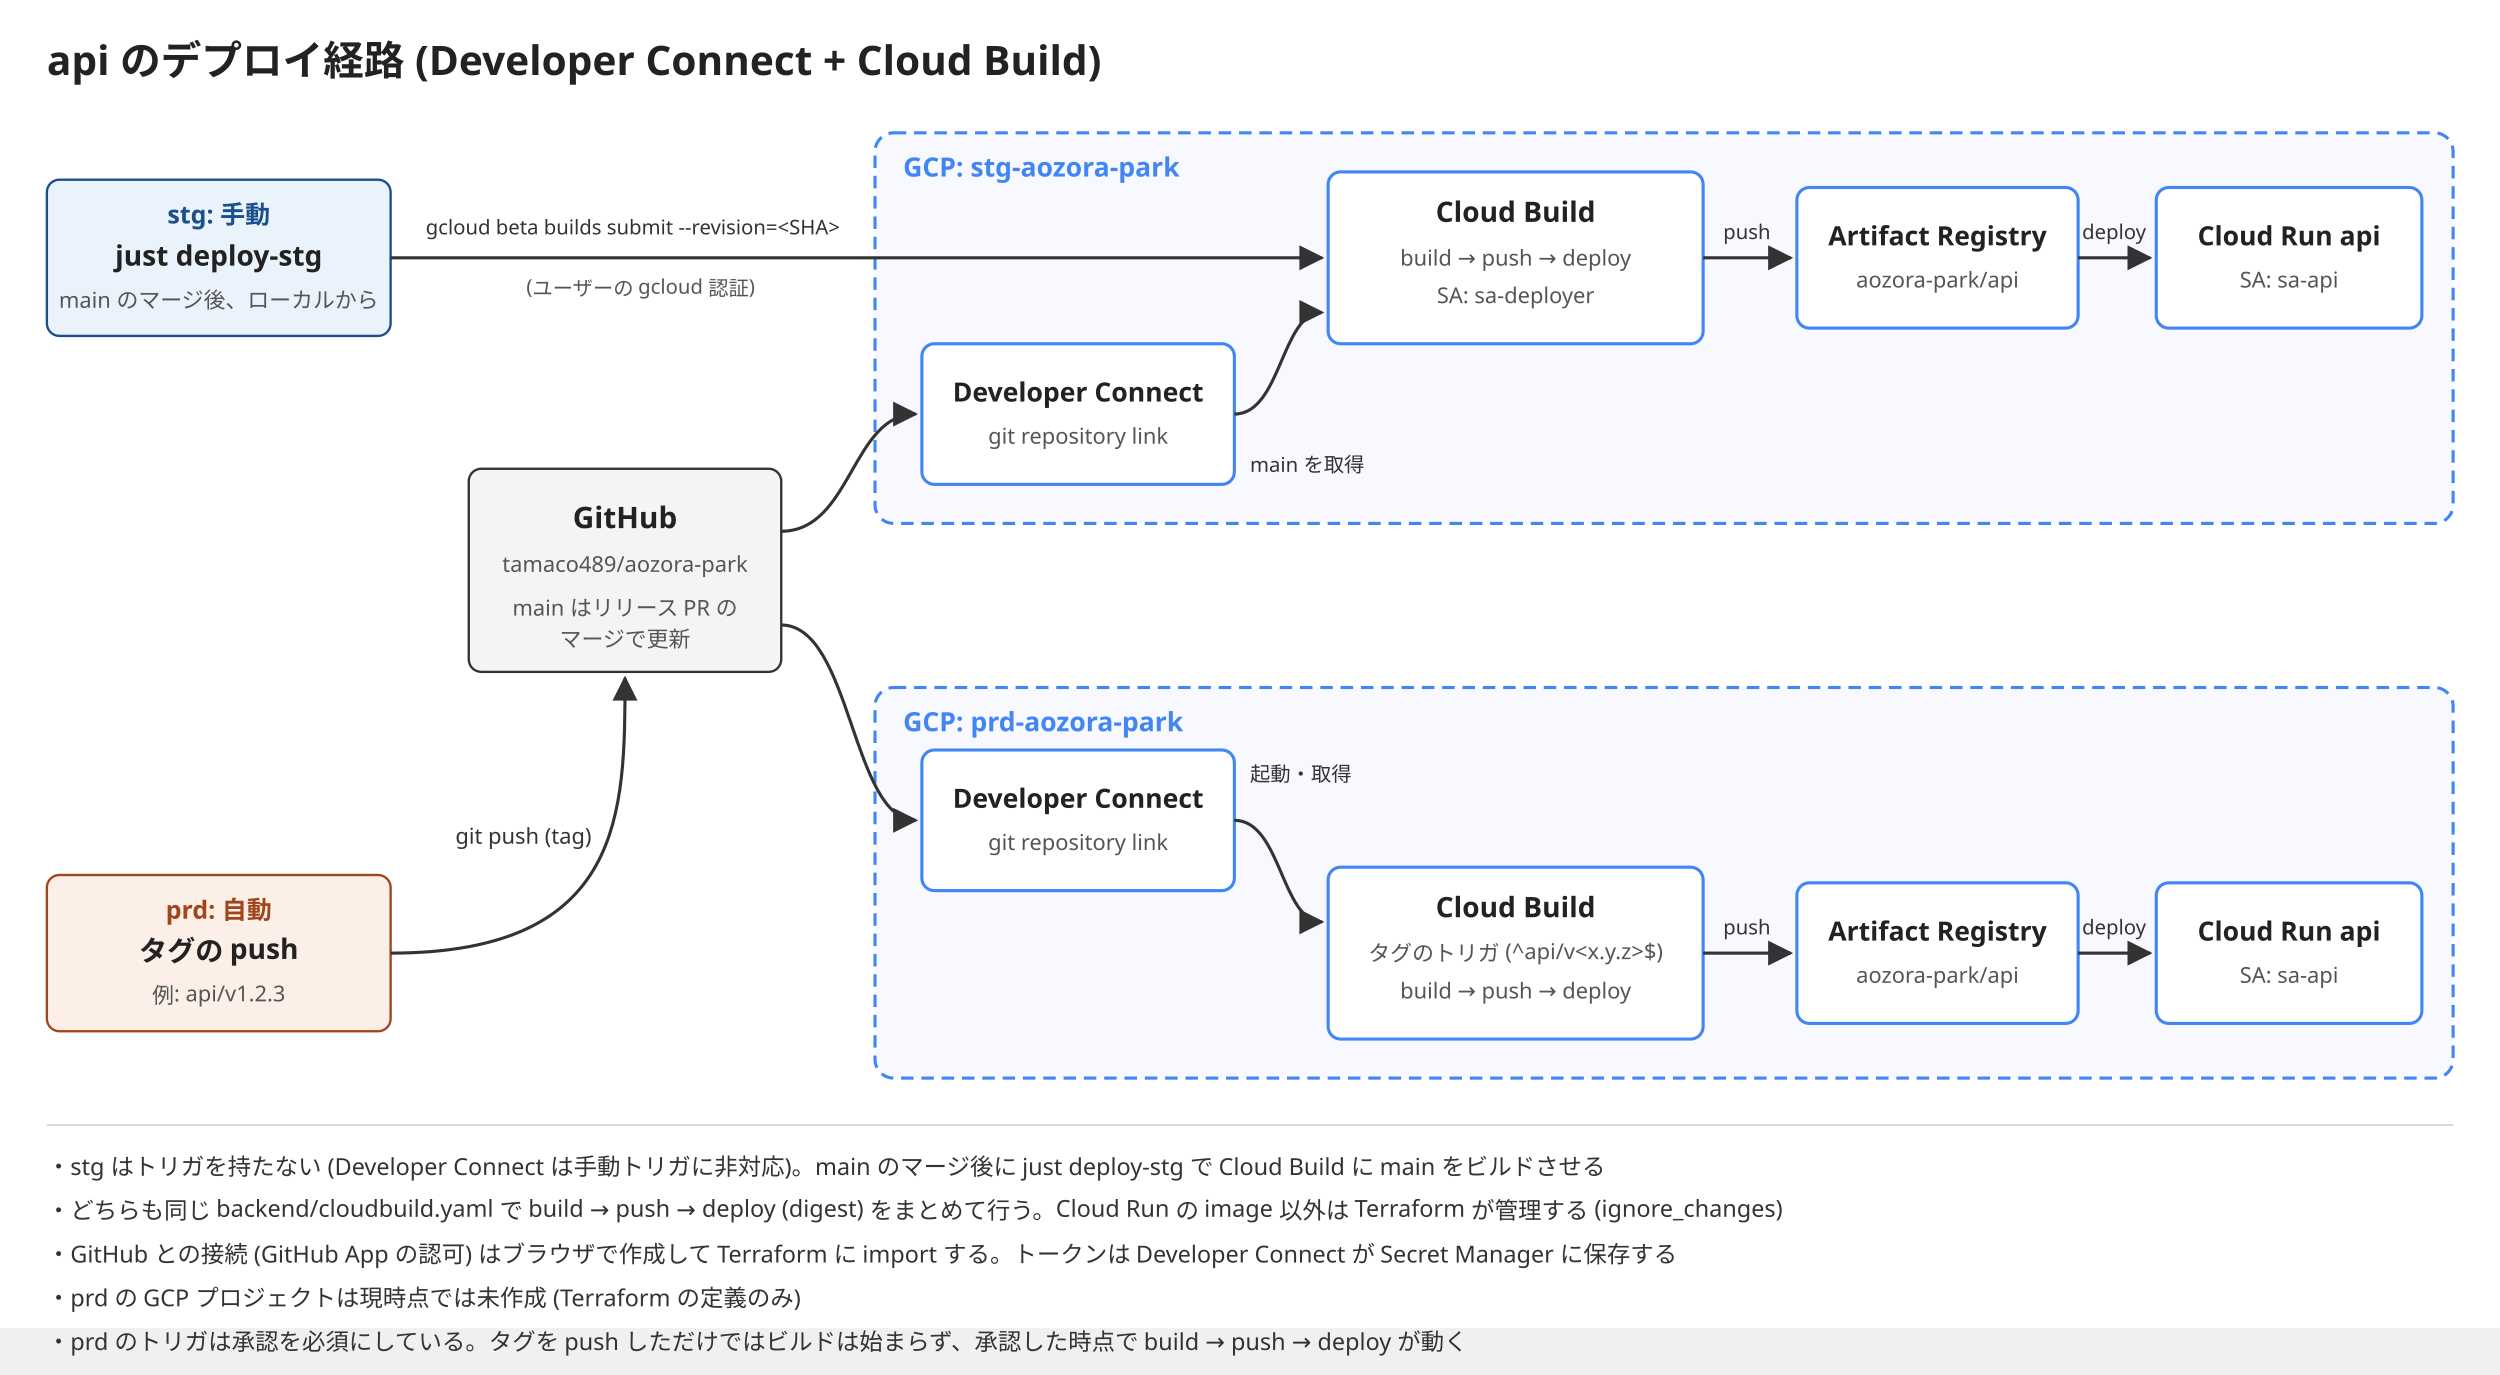
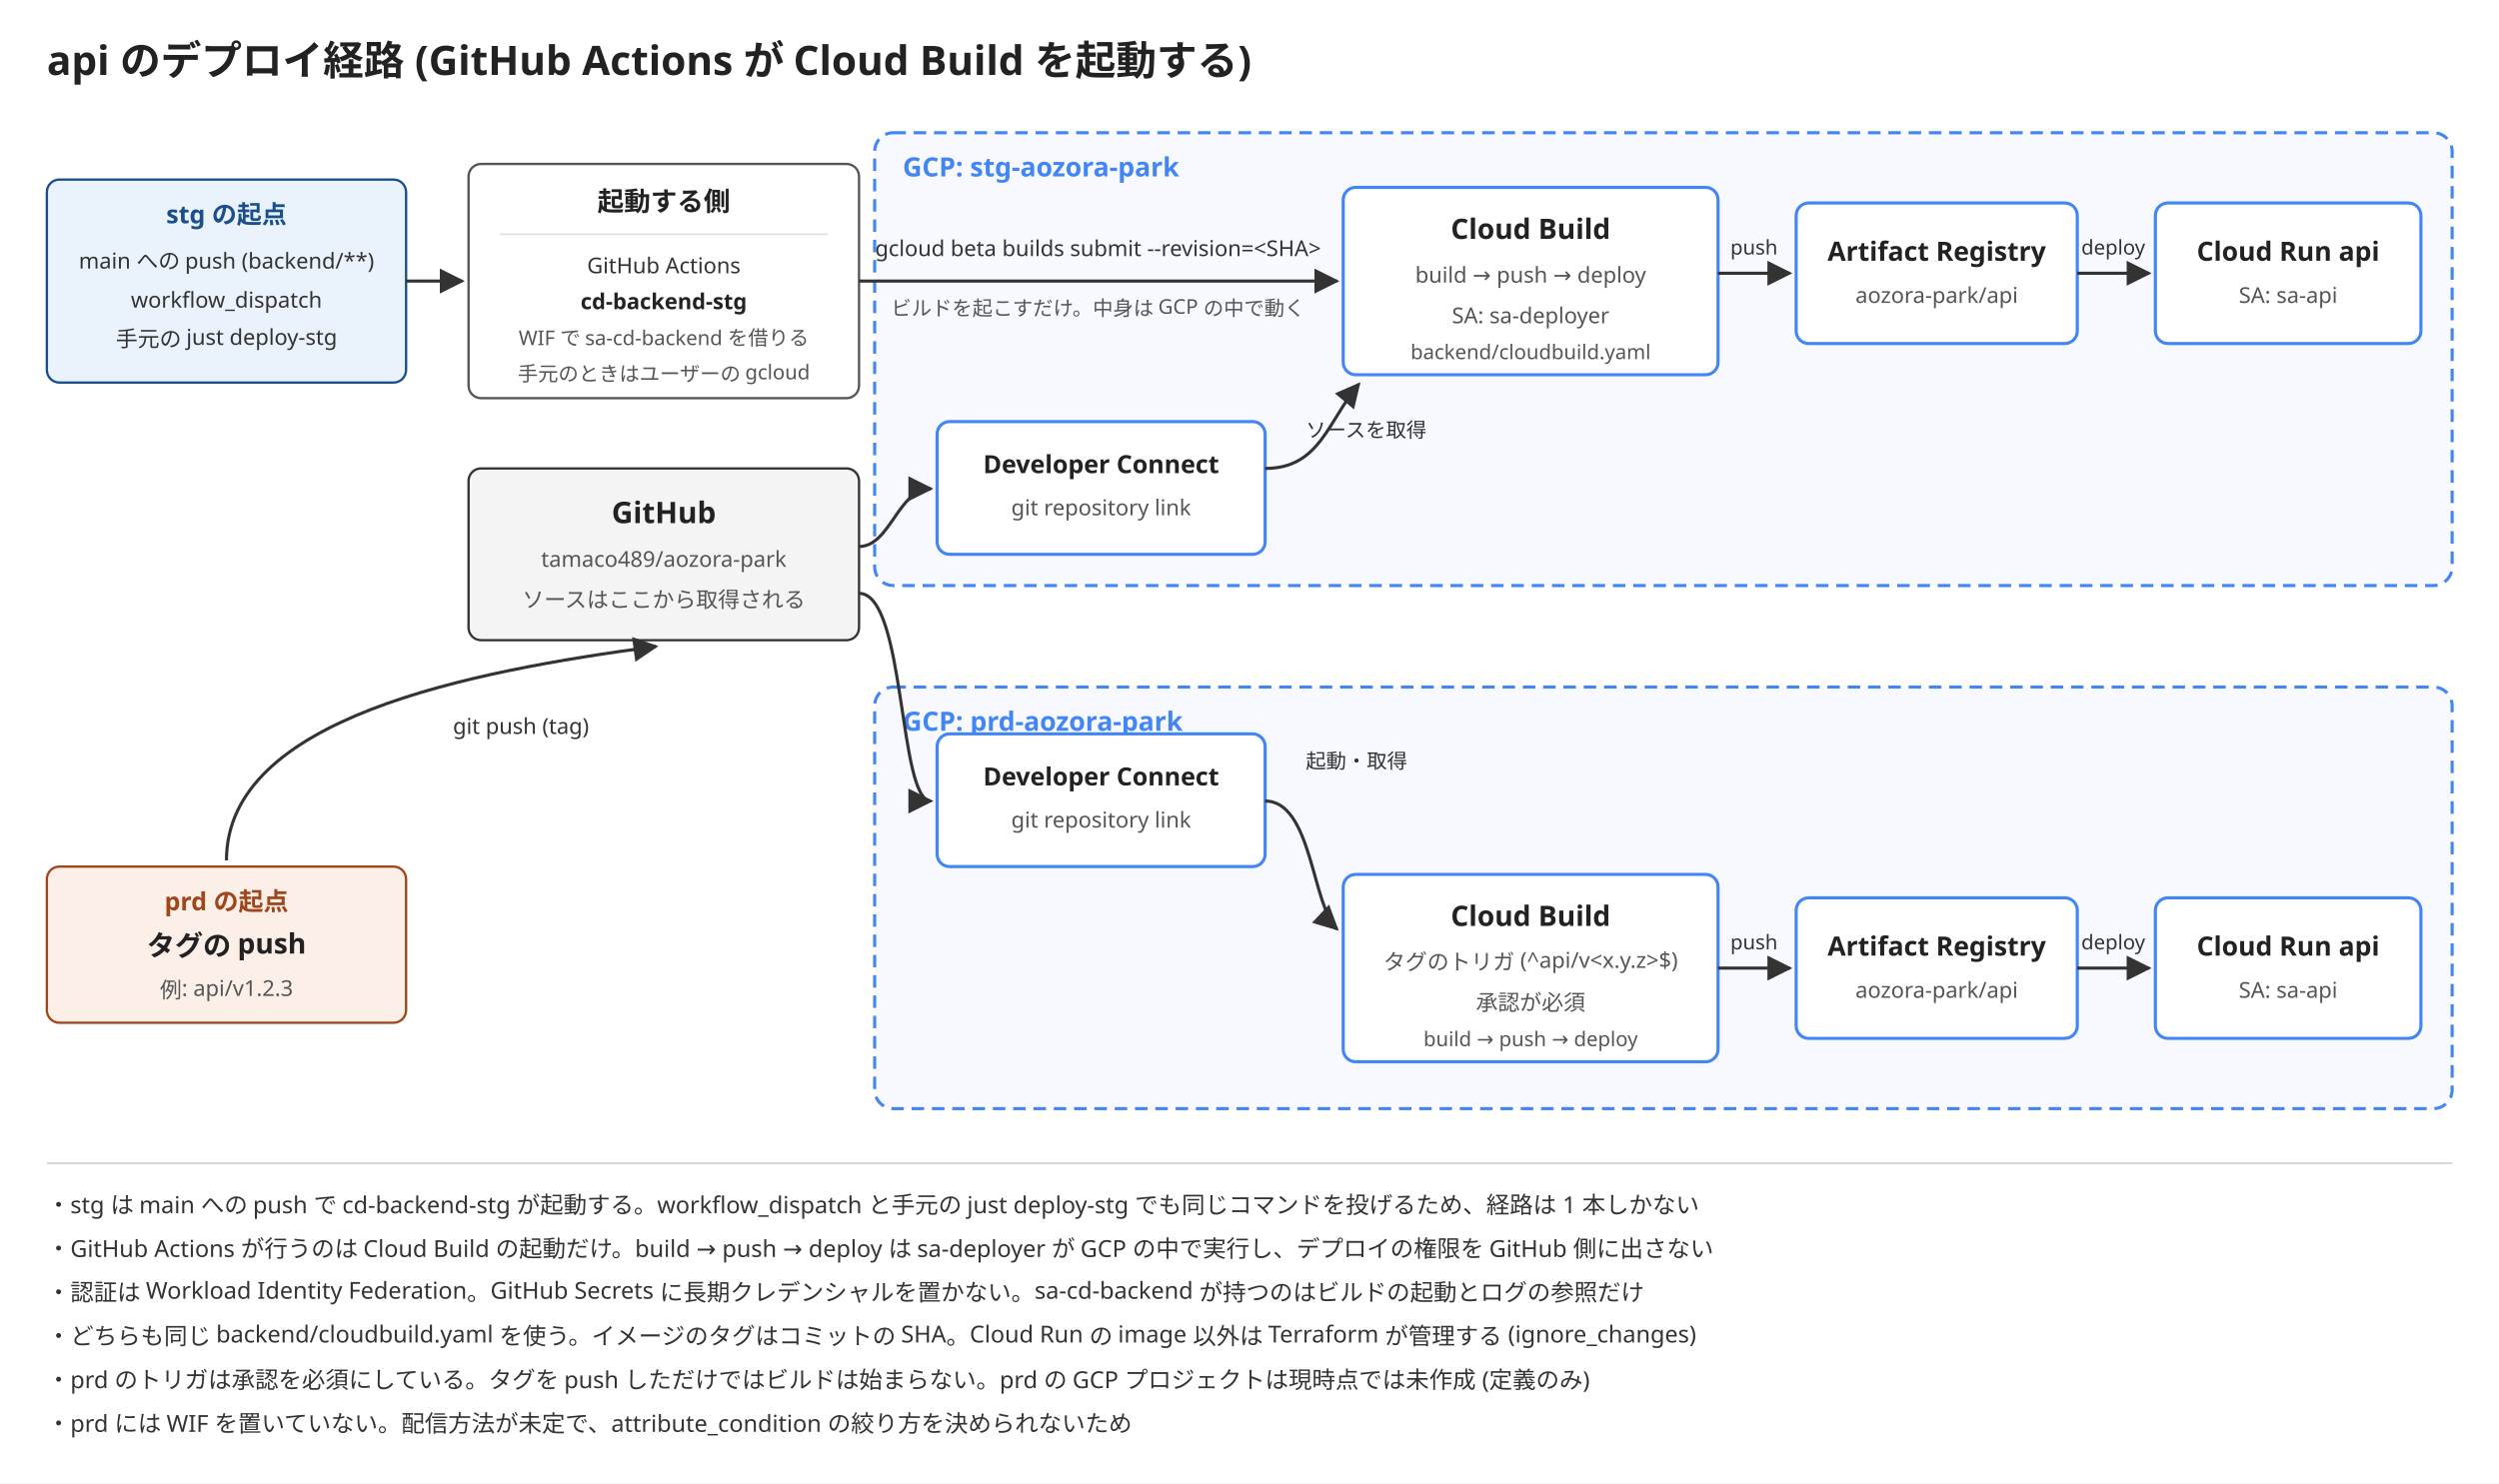
- <svg xmlns="http://www.w3.org/2000/svg" width="1600" height="880" viewBox="0 0 1600 880" font-family="'Hiragino Sans', 'Hiragino Kaku Gothic ProN', 'Noto Sans JP', sans-serif">
+ <svg xmlns="http://www.w3.org/2000/svg" width="1600" height="950" viewBox="0 0 1600 950" font-family="'Hiragino Sans', 'Hiragino Kaku Gothic ProN', 'Noto Sans JP', sans-serif">
  <defs>
    <marker id="arrow" viewBox="0 0 10 10" refX="9" refY="5" markerWidth="8" markerHeight="8" orient="auto-start-reverse">
      <path d="M 0 0 L 10 5 L 0 10 z" fill="#333" />
    </marker>
  </defs>
-   <rect width="1600" height="850" fill="#ffffff" />
-   <text x="30" y="48" font-size="26" font-weight="bold" fill="#222">api のデプロイ経路 (Developer Connect + Cloud Build)</text>
-   <rect x="560" y="85" width="1010" height="250" rx="12" fill="#f7f9ff" stroke="#4285f4" stroke-width="2" stroke-dasharray="8 5" />
+   <rect width="1600" height="950" fill="#ffffff" />
+   <text x="30" y="48" font-size="26" font-weight="bold" fill="#222">api のデプロイ経路 (GitHub Actions が Cloud Build を起動する)</text>
+   <rect x="560" y="85" width="1010" height="290" rx="12" fill="#f7f9ff" stroke="#4285f4" stroke-width="2" stroke-dasharray="8 5" />
  <text x="578" y="113" font-size="17" font-weight="bold" fill="#4285f4">GCP: stg-aozora-park</text>
-   <rect x="560" y="440" width="1010" height="250" rx="12" fill="#f7f9ff" stroke="#4285f4" stroke-width="2" stroke-dasharray="8 5" />
+   <rect x="560" y="440" width="1010" height="270" rx="12" fill="#f7f9ff" stroke="#4285f4" stroke-width="2" stroke-dasharray="8 5" />
  <text x="578" y="468" font-size="17" font-weight="bold" fill="#4285f4">GCP: prd-aozora-park</text>
-   <rect x="30" y="115" width="220" height="100" rx="8" fill="#eaf2fb" stroke="#1a4f8b" stroke-width="1.5" />
-   <text x="140" y="143" font-size="16" font-weight="bold" text-anchor="middle" fill="#1a4f8b">stg: 手動</text>
-   <text x="140" y="170" font-size="18" font-weight="bold" text-anchor="middle" fill="#222">just deploy-stg</text>
-   <text x="140" y="197" font-size="14" text-anchor="middle" fill="#555">main のマージ後、ローカルから</text>
-   <rect x="30" y="560" width="220" height="100" rx="8" fill="#fcefe8" stroke="#a0461b" stroke-width="1.5" />
-   <text x="140" y="588" font-size="16" font-weight="bold" text-anchor="middle" fill="#a0461b">prd: 自動</text>
-   <text x="140" y="615" font-size="18" font-weight="bold" text-anchor="middle" fill="#222">タグの push</text>
-   <text x="140" y="642" font-size="14" text-anchor="middle" fill="#555">例: api/v1.2.3</text>
-   <rect x="300" y="300" width="200" height="130" rx="8" fill="#f4f4f4" stroke="#333" stroke-width="1.5" />
-   <text x="400" y="338" font-size="19" font-weight="bold" text-anchor="middle" fill="#222">GitHub</text>
-   <text x="400" y="366" font-size="14" text-anchor="middle" fill="#555">tamaco489/aozora-park</text>
-   <text x="400" y="394" font-size="14" text-anchor="middle" fill="#555">main はリリース PR の</text>
-   <text x="400" y="414" font-size="14" text-anchor="middle" fill="#555">マージで更新</text>
-   <rect x="590" y="220" width="200" height="90" rx="8" fill="#fff" stroke="#4285f4" stroke-width="2" />
-   <text x="690" y="257" font-size="17" font-weight="bold" text-anchor="middle" fill="#222">Developer Connect</text>
-   <text x="690" y="284" font-size="14" text-anchor="middle" fill="#555">git repository link</text>
-   <rect x="850" y="110" width="240" height="110" rx="8" fill="#fff" stroke="#4285f4" stroke-width="2" />
-   <text x="970" y="142" font-size="18" font-weight="bold" text-anchor="middle" fill="#222">Cloud Build</text>
-   <text x="970" y="170" font-size="14" text-anchor="middle" fill="#555">build → push → deploy</text>
-   <text x="970" y="194" font-size="14" text-anchor="middle" fill="#555">SA: sa-deployer</text>
-   <rect x="1150" y="120" width="180" height="90" rx="8" fill="#fff" stroke="#4285f4" stroke-width="2" />
-   <text x="1240" y="157" font-size="17" font-weight="bold" text-anchor="middle" fill="#222">Artifact Registry</text>
-   <text x="1240" y="184" font-size="14" text-anchor="middle" fill="#555">aozora-park/api</text>
-   <rect x="1380" y="120" width="170" height="90" rx="8" fill="#fff" stroke="#4285f4" stroke-width="2" />
-   <text x="1465" y="157" font-size="17" font-weight="bold" text-anchor="middle" fill="#222">Cloud Run api</text>
-   <text x="1465" y="184" font-size="14" text-anchor="middle" fill="#555">SA: sa-api</text>
-   <rect x="590" y="480" width="200" height="90" rx="8" fill="#fff" stroke="#4285f4" stroke-width="2" />
-   <text x="690" y="517" font-size="17" font-weight="bold" text-anchor="middle" fill="#222">Developer Connect</text>
-   <text x="690" y="544" font-size="14" text-anchor="middle" fill="#555">git repository link</text>
-   <rect x="850" y="555" width="240" height="110" rx="8" fill="#fff" stroke="#4285f4" stroke-width="2" />
-   <text x="970" y="587" font-size="18" font-weight="bold" text-anchor="middle" fill="#222">Cloud Build</text>
-   <text x="970" y="615" font-size="14" text-anchor="middle" fill="#555">タグのトリガ (^api/v&lt;x.y.z&gt;$)</text>
-   <text x="970" y="639" font-size="14" text-anchor="middle" fill="#555">build → push → deploy</text>
-   <rect x="1150" y="565" width="180" height="90" rx="8" fill="#fff" stroke="#4285f4" stroke-width="2" />
-   <text x="1240" y="602" font-size="17" font-weight="bold" text-anchor="middle" fill="#222">Artifact Registry</text>
-   <text x="1240" y="629" font-size="14" text-anchor="middle" fill="#555">aozora-park/api</text>
-   <rect x="1380" y="565" width="170" height="90" rx="8" fill="#fff" stroke="#4285f4" stroke-width="2" />
-   <text x="1465" y="602" font-size="17" font-weight="bold" text-anchor="middle" fill="#222">Cloud Run api</text>
-   <text x="1465" y="629" font-size="14" text-anchor="middle" fill="#555">SA: sa-api</text>
+   <rect x="30" y="115" width="230" height="130" rx="8" fill="#eaf2fb" stroke="#1a4f8b" stroke-width="1.5" />
+   <text x="145" y="143" font-size="16" font-weight="bold" text-anchor="middle" fill="#1a4f8b">stg の起点</text>
+   <text x="145" y="172" font-size="14" text-anchor="middle" fill="#333">main への push (backend/**)</text>
+   <text x="145" y="197" font-size="14" text-anchor="middle" fill="#333">workflow_dispatch</text>
+   <text x="145" y="222" font-size="14" text-anchor="middle" fill="#333">手元の just deploy-stg</text>
+   <rect x="300" y="105" width="250" height="150" rx="8" fill="#fff" stroke="#555" stroke-width="1.5" />
+   <text x="425" y="135" font-size="17" font-weight="bold" text-anchor="middle" fill="#222">起動する側</text>
+   <line x1="320" y1="150" x2="530" y2="150" stroke="#ddd" stroke-width="1" />
+   <text x="425" y="175" font-size="14" text-anchor="middle" fill="#333">GitHub Actions</text>
+   <text x="425" y="198" font-size="14" font-weight="bold" text-anchor="middle" fill="#222">cd-backend-stg</text>
+   <text x="425" y="221" font-size="13" text-anchor="middle" fill="#555">WIF で sa-cd-backend を借りる</text>
+   <text x="425" y="244" font-size="13" text-anchor="middle" fill="#555">手元のときはユーザーの gcloud</text>
+   <rect x="300" y="300" width="250" height="110" rx="8" fill="#f4f4f4" stroke="#333" stroke-width="1.5" />
+   <text x="425" y="335" font-size="19" font-weight="bold" text-anchor="middle" fill="#222">GitHub</text>
+   <text x="425" y="363" font-size="14" text-anchor="middle" fill="#555">tamaco489/aozora-park</text>
+   <text x="425" y="389" font-size="14" text-anchor="middle" fill="#555">ソースはここから取得される</text>
+   <rect x="30" y="555" width="230" height="100" rx="8" fill="#fcefe8" stroke="#a0461b" stroke-width="1.5" />
+   <text x="145" y="583" font-size="16" font-weight="bold" text-anchor="middle" fill="#a0461b">prd の起点</text>
+   <text x="145" y="612" font-size="18" font-weight="bold" text-anchor="middle" fill="#222">タグの push</text>
+   <text x="145" y="639" font-size="14" text-anchor="middle" fill="#555">例: api/v1.2.3</text>
+   <rect x="600" y="270" width="210" height="85" rx="8" fill="#fff" stroke="#4285f4" stroke-width="2" />
+   <text x="705" y="303" font-size="16" font-weight="bold" text-anchor="middle" fill="#222">Developer Connect</text>
+   <text x="705" y="330" font-size="14" text-anchor="middle" fill="#555">git repository link</text>
+   <rect x="860" y="120" width="240" height="120" rx="8" fill="#fff" stroke="#4285f4" stroke-width="2" />
+   <text x="980" y="153" font-size="18" font-weight="bold" text-anchor="middle" fill="#222">Cloud Build</text>
+   <text x="980" y="181" font-size="14" text-anchor="middle" fill="#555">build → push → deploy</text>
+   <text x="980" y="207" font-size="14" text-anchor="middle" fill="#555">SA: sa-deployer</text>
+   <text x="980" y="230" font-size="13" text-anchor="middle" fill="#555">backend/cloudbuild.yaml</text>
+   <rect x="1150" y="130" width="180" height="90" rx="8" fill="#fff" stroke="#4285f4" stroke-width="2" />
+   <text x="1240" y="167" font-size="17" font-weight="bold" text-anchor="middle" fill="#222">Artifact Registry</text>
+   <text x="1240" y="194" font-size="14" text-anchor="middle" fill="#555">aozora-park/api</text>
+   <rect x="1380" y="130" width="170" height="90" rx="8" fill="#fff" stroke="#4285f4" stroke-width="2" />
+   <text x="1465" y="167" font-size="17" font-weight="bold" text-anchor="middle" fill="#222">Cloud Run api</text>
+   <text x="1465" y="194" font-size="14" text-anchor="middle" fill="#555">SA: sa-api</text>
+   <rect x="600" y="470" width="210" height="85" rx="8" fill="#fff" stroke="#4285f4" stroke-width="2" />
+   <text x="705" y="503" font-size="16" font-weight="bold" text-anchor="middle" fill="#222">Developer Connect</text>
+   <text x="705" y="530" font-size="14" text-anchor="middle" fill="#555">git repository link</text>
+   <rect x="860" y="560" width="240" height="120" rx="8" fill="#fff" stroke="#4285f4" stroke-width="2" />
+   <text x="980" y="593" font-size="18" font-weight="bold" text-anchor="middle" fill="#222">Cloud Build</text>
+   <text x="980" y="621" font-size="14" text-anchor="middle" fill="#555">タグのトリガ (^api/v&lt;x.y.z&gt;$)</text>
+   <text x="980" y="647" font-size="14" text-anchor="middle" fill="#555">承認が必須</text>
+   <text x="980" y="670" font-size="13" text-anchor="middle" fill="#555">build → push → deploy</text>
+   <rect x="1150" y="575" width="180" height="90" rx="8" fill="#fff" stroke="#4285f4" stroke-width="2" />
+   <text x="1240" y="612" font-size="17" font-weight="bold" text-anchor="middle" fill="#222">Artifact Registry</text>
+   <text x="1240" y="639" font-size="14" text-anchor="middle" fill="#555">aozora-park/api</text>
+   <rect x="1380" y="575" width="170" height="90" rx="8" fill="#fff" stroke="#4285f4" stroke-width="2" />
+   <text x="1465" y="612" font-size="17" font-weight="bold" text-anchor="middle" fill="#222">Cloud Run api</text>
+   <text x="1465" y="639" font-size="14" text-anchor="middle" fill="#555">SA: sa-api</text>
  <g stroke="#333" stroke-width="2" fill="none" marker-end="url(#arrow)">
-     <line x1="250" y1="165" x2="846" y2="165" />
-     <path d="M 500 340 C 545 340, 545 265, 586 265" />
-     <path d="M 500 400 C 545 400, 545 525, 586 525" />
-     <path d="M 790 265 C 820 265, 820 200, 846 200" />
-     <path d="M 790 525 C 820 525, 820 590, 846 590" />
-     <path d="M 250 610 C 400 610, 400 520, 400 434" />
-     <line x1="1090" y1="165" x2="1146" y2="165" />
-     <line x1="1330" y1="165" x2="1376" y2="165" />
-     <line x1="1090" y1="610" x2="1146" y2="610" />
-     <line x1="1330" y1="610" x2="1376" y2="610" />
+     <line x1="260" y1="180" x2="296" y2="180" />
+     <line x1="550" y1="180" x2="856" y2="180" />
+     <path d="M 550 350 C 570 350, 575 313, 596 313" />
+     <path d="M 810 300 C 845 300, 850 270, 870 246" />
+     <path d="M 145 551 C 145 460, 300 430, 420 414" />
+     <path d="M 550 380 C 580 380, 575 513, 596 513" />
+     <path d="M 810 513 C 840 513, 840 580, 856 595" />
+     <line x1="1100" y1="175" x2="1146" y2="175" />
+     <line x1="1330" y1="175" x2="1376" y2="175" />
+     <line x1="1100" y1="620" x2="1146" y2="620" />
+     <line x1="1330" y1="620" x2="1376" y2="620" />
  </g>
-   <text x="405" y="150" font-size="13" text-anchor="middle" fill="#333">gcloud beta builds submit --revision=&lt;SHA&gt;</text>
-   <text x="410" y="188" font-size="13" text-anchor="middle" fill="#555">(ユーザーの gcloud 認証)</text>
-   <text x="800" y="302" font-size="13" fill="#333">main を取得</text>
-   <text x="800" y="500" font-size="13" fill="#333">起動・取得</text>
-   <text x="335" y="540" font-size="14" text-anchor="middle" fill="#333">git push (tag)</text>
-   <text x="1118" y="153" font-size="13" text-anchor="middle" fill="#333">push</text>
-   <text x="1353" y="153" font-size="13" text-anchor="middle" fill="#333">deploy</text>
-   <text x="1118" y="598" font-size="13" text-anchor="middle" fill="#333">push</text>
-   <text x="1353" y="598" font-size="13" text-anchor="middle" fill="#333">deploy</text>
-   <line x1="30" y1="720" x2="1570" y2="720" stroke="#ccc" stroke-width="1" />
-   <text x="30" y="752" font-size="15" fill="#333">・stg はトリガを持たない (Developer Connect は手動トリガに非対応)。main のマージ後に just deploy-stg で Cloud Build に main をビルドさせる</text>
-   <text x="30" y="780" font-size="15" fill="#333">・どちらも同じ backend/cloudbuild.yaml で build → push → deploy (digest) をまとめて行う。Cloud Run の image 以外は Terraform が管理する (ignore_changes)</text>
-   <text x="30" y="808" font-size="15" fill="#333">・GitHub との接続 (GitHub App の認可) はブラウザで作成して Terraform に import する。トークンは Developer Connect が Secret Manager に保存する</text>
-   <text x="30" y="836" font-size="15" fill="#333">・prd の GCP プロジェクトは現時点では未作成 (Terraform の定義のみ)</text>
-   <text x="30" y="864" font-size="15" fill="#333">・prd のトリガは承認を必須にしている。タグを push しただけではビルドは始まらず、承認した時点で build → push → deploy が動く</text>
+   <text x="703" y="164" font-size="14" text-anchor="middle" fill="#333">gcloud beta builds submit --revision=&lt;SHA&gt;</text>
+   <text x="703" y="202" font-size="13" text-anchor="middle" fill="#555">ビルドを起こすだけ。中身は GCP の中で動く</text>
+   <text x="836" y="280" font-size="13" fill="#333">ソースを取得</text>
+   <text x="836" y="492" font-size="13" fill="#333">起動・取得</text>
+   <text x="290" y="470" font-size="14" fill="#333">git push (tag)</text>
+   <text x="1123" y="163" font-size="13" text-anchor="middle" fill="#333">push</text>
+   <text x="1353" y="163" font-size="13" text-anchor="middle" fill="#333">deploy</text>
+   <text x="1123" y="608" font-size="13" text-anchor="middle" fill="#333">push</text>
+   <text x="1353" y="608" font-size="13" text-anchor="middle" fill="#333">deploy</text>
+   <line x1="30" y1="745" x2="1570" y2="745" stroke="#ccc" stroke-width="1" />
+   <text x="30" y="777" font-size="15" fill="#333">・stg は main への push で cd-backend-stg が起動する。workflow_dispatch と手元の just deploy-stg でも同じコマンドを投げるため、経路は 1 本しかない</text>
+   <text x="30" y="805" font-size="15" fill="#333">・GitHub Actions が行うのは Cloud Build の起動だけ。build → push → deploy は sa-deployer が GCP の中で実行し、デプロイの権限を GitHub 側に出さない</text>
+   <text x="30" y="833" font-size="15" fill="#333">・認証は Workload Identity Federation。GitHub Secrets に長期クレデンシャルを置かない。sa-cd-backend が持つのはビルドの起動とログの参照だけ</text>
+   <text x="30" y="861" font-size="15" fill="#333">・どちらも同じ backend/cloudbuild.yaml を使う。イメージのタグはコミットの SHA。Cloud Run の image 以外は Terraform が管理する (ignore_changes)</text>
+   <text x="30" y="889" font-size="15" fill="#333">・prd のトリガは承認を必須にしている。タグを push しただけではビルドは始まらない。prd の GCP プロジェクトは現時点では未作成 (定義のみ)</text>
+   <text x="30" y="917" font-size="15" fill="#333">・prd には WIF を置いていない。配信方法が未定で、attribute_condition の絞り方を決められないため</text>
</svg>
